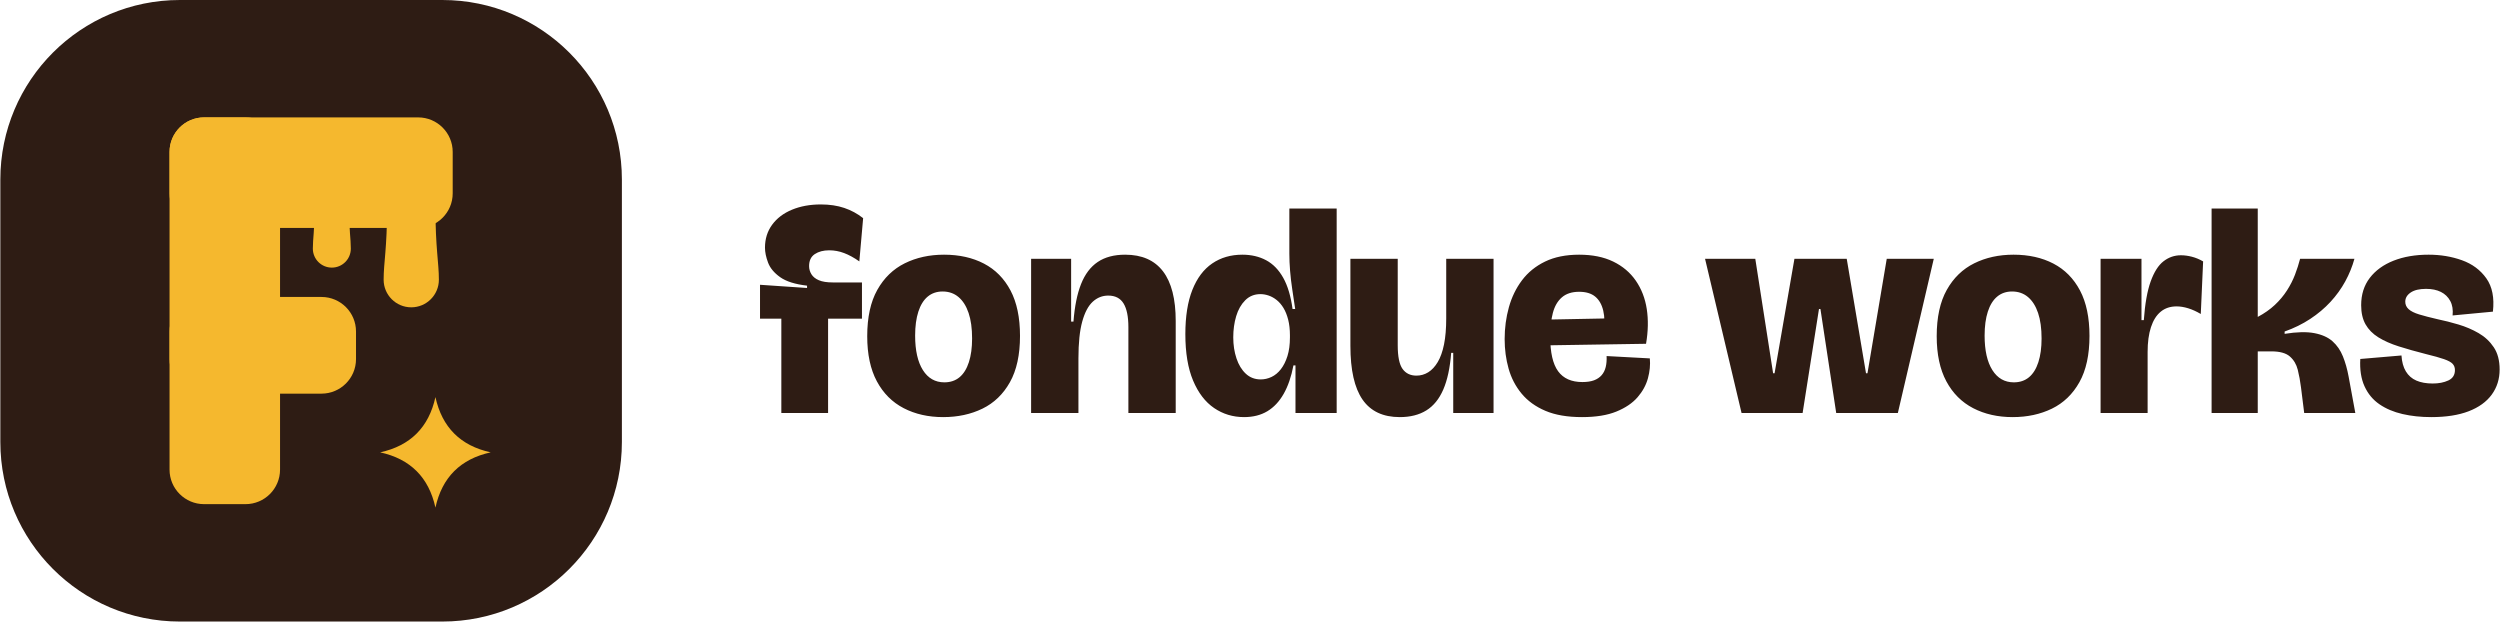
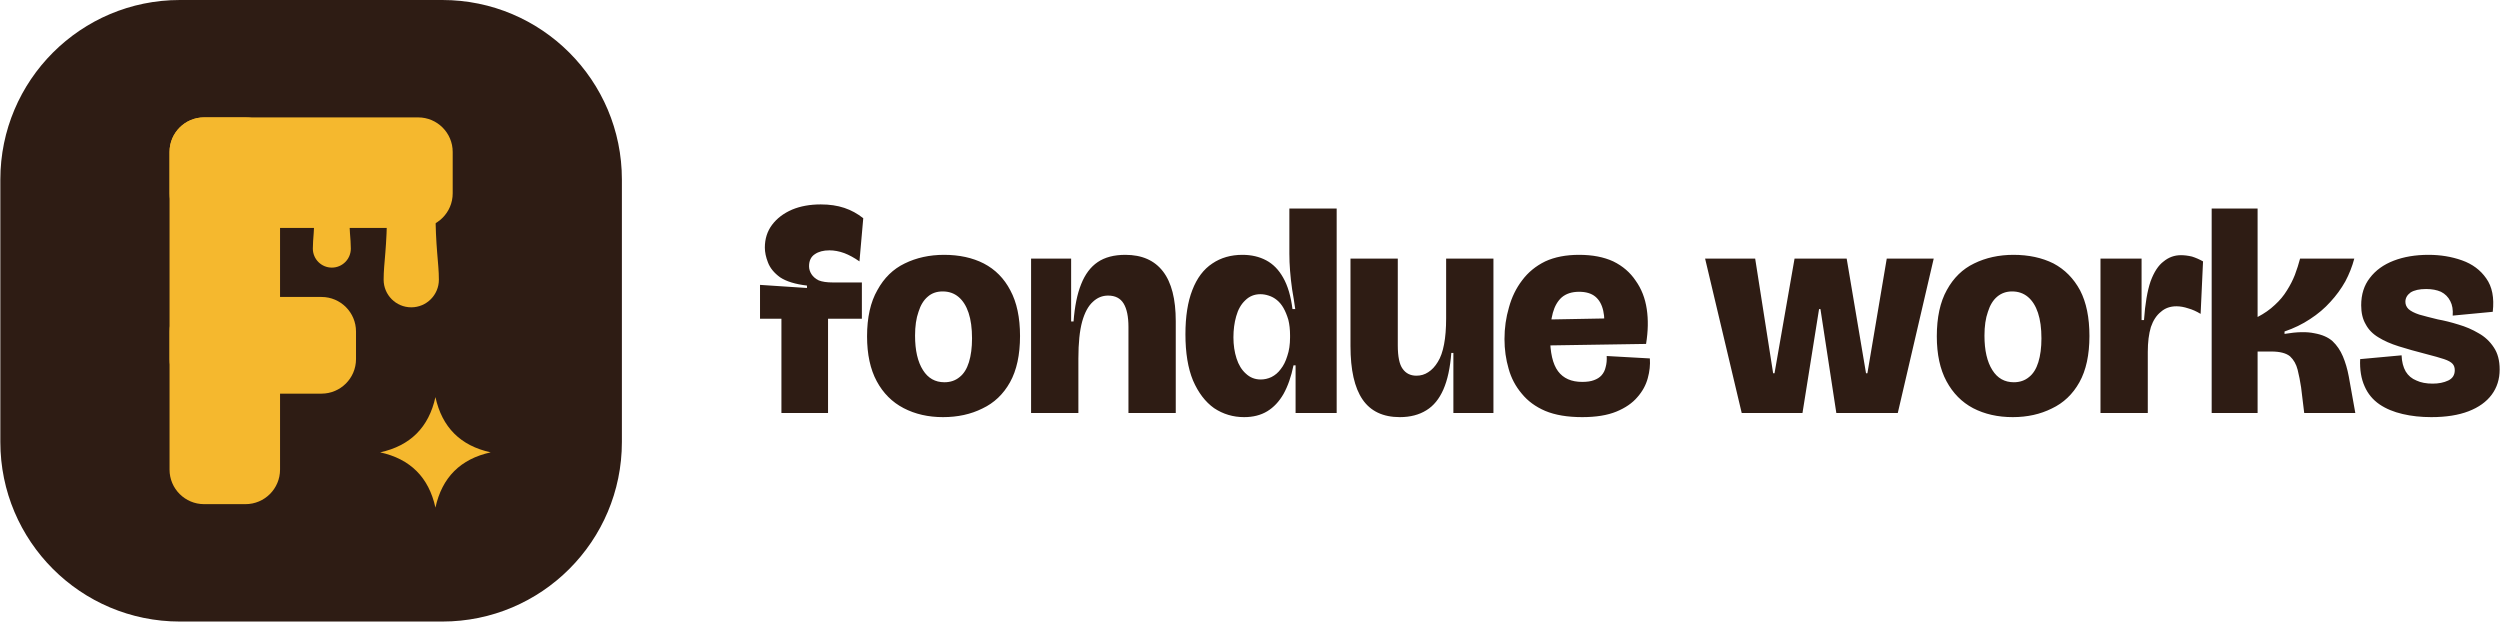
<svg xmlns="http://www.w3.org/2000/svg" viewBox="0 0 723.8 180" width="724" height="180">
  <g transform="translate(0 0) scale(1) translate(-10 -10)">
    <rect x="10" y="10" width="180" height="180" rx="52" fill="#2E1C14" />
    <rect x="59" y="44" width="32" height="112" rx="10" fill="#F5B82E" />
    <rect x="59" y="44" width="82" height="32" rx="10" fill="#F5B82E" />
    <rect x="59" y="96" width="54" height="28" rx="10" fill="#F5B82E" />
    <path d="M122 70 C122 82 121 86 121 91 a8 8 0 0 0 16 0 C137 86 136 82 136 70Z" fill="#F5B82E" />
    <path d="M101 70 C101 77 100.5 79 100.5 82 a5.5 5.5 0 0 0 11 0 C111.5 79 111 77 111 70Z" fill="#F5B82E" />
    <path d="M136 125 Q138.88 138.12 152 141 Q138.88 143.88 136 157 Q133.12 143.88 120 141 Q133.12 138.12 136 125Z" fill="#F5B82E" />
  </g>
-   <path d="M226.176 119.61V92.284H220.0V82.471L233.621 83.401V82.724Q228.46 82.132 225.837 80.271Q223.215 78.41 222.327 76.041Q221.438 73.672 221.438 71.726Q221.438 67.919 223.511 65.085Q225.584 62.251 229.264 60.728Q232.944 59.206 237.597 59.206Q241.404 59.206 244.407 60.221Q247.41 61.236 249.864 63.182L248.764 75.703Q246.48 74.095 244.365 73.291Q242.25 72.488 240.05 72.488Q237.512 72.488 235.863 73.588Q234.213 74.687 234.213 77.056Q234.213 78.325 234.89 79.425Q235.566 80.525 237.047 81.159Q238.527 81.794 241.065 81.794H249.525V92.284H239.712V119.61ZM273.044 120.794Q266.615 120.794 261.623 118.214Q256.632 115.634 253.84 110.431Q251.048 105.228 251.048 97.36Q251.048 89.154 253.967 83.951Q256.886 78.748 261.919 76.252Q266.953 73.757 273.298 73.757Q279.897 73.757 284.846 76.337Q289.795 78.917 292.544 84.12Q295.294 89.323 295.294 97.276Q295.294 105.482 292.375 110.685Q289.457 115.888 284.423 118.341Q279.389 120.794 273.044 120.794ZM273.383 110.727Q276.005 110.727 277.782 109.246Q279.558 107.766 280.489 104.89Q281.42 102.013 281.42 98.037Q281.42 93.638 280.404 90.635Q279.389 87.631 277.486 86.024Q275.582 84.416 272.875 84.416Q270.337 84.416 268.56 85.897Q266.784 87.377 265.853 90.254Q264.923 93.13 264.923 97.191Q264.923 103.621 267.164 107.174Q269.406 110.727 273.383 110.727ZM298.509 119.61V94.315V74.941H310.099V93.13H310.776Q311.283 86.531 312.975 82.259Q314.667 77.987 317.798 75.872Q320.928 73.757 325.75 73.757Q333.026 73.757 336.706 78.579Q340.386 83.401 340.386 92.961V119.61H326.681V94.738Q326.681 90.169 325.285 87.885Q323.889 85.601 320.843 85.601Q318.305 85.601 316.359 87.377Q314.414 89.154 313.314 93.13Q312.214 97.106 312.214 103.79V119.61ZM360.182 120.794Q355.36 120.794 351.511 118.172Q347.661 115.549 345.42 110.219Q343.178 104.89 343.178 96.768Q343.178 89.069 345.208 83.951Q347.238 78.833 350.961 76.295Q354.683 73.757 359.675 73.757Q363.566 73.757 366.57 75.364Q369.573 76.972 371.519 80.44Q373.464 83.909 374.226 89.492H374.987Q374.564 86.616 374.141 83.824Q373.718 81.032 373.507 78.41Q373.295 75.787 373.295 73.503V60.39H387V103.874V119.61H375.072V105.82H374.48Q373.549 110.727 371.646 114.069Q369.742 117.41 366.908 119.102Q364.074 120.794 360.182 120.794ZM365.004 109.881Q366.612 109.881 368.135 109.162Q369.657 108.443 370.842 106.92Q372.026 105.397 372.745 103.113Q373.464 100.829 373.464 97.699V97.106Q373.464 94.568 372.957 92.58Q372.449 90.592 371.603 89.196Q370.757 87.8 369.657 86.912Q368.558 86.024 367.331 85.601Q366.104 85.178 364.92 85.178Q362.297 85.178 360.521 86.954Q358.744 88.731 357.898 91.565Q357.052 94.399 357.052 97.699Q357.052 100.998 357.983 103.79Q358.913 106.582 360.69 108.231Q362.466 109.881 365.004 109.881ZM405.274 120.794Q397.998 120.794 394.488 115.718Q390.977 110.642 390.977 100.152V74.941H404.682V99.983Q404.682 104.89 406.078 106.835Q407.474 108.781 410.096 108.781Q411.957 108.781 413.523 107.808Q415.088 106.835 416.272 104.847Q417.456 102.859 418.091 99.729Q418.725 96.599 418.725 92.2V74.941H432.431V99.475V119.61H420.756V102.182H420.164Q419.656 108.697 417.879 112.8Q416.103 116.903 412.973 118.849Q409.842 120.794 405.274 120.794ZM458.064 120.794Q451.719 120.794 447.447 118.975Q443.175 117.157 440.552 113.984Q437.93 110.812 436.788 106.751Q435.645 102.69 435.645 98.206Q435.645 93.384 436.872 88.985Q438.099 84.586 440.679 81.159Q443.259 77.733 447.363 75.745Q451.466 73.757 457.218 73.757Q462.971 73.757 467.074 75.745Q471.177 77.733 473.631 81.286Q476.084 84.839 476.803 89.492Q477.522 94.145 476.592 99.56L444.19 100.067V92.623L466.101 92.2L464.325 96.514Q464.832 92.623 464.198 89.958Q463.563 87.293 461.871 85.897Q460.179 84.501 457.218 84.501Q454.088 84.501 452.227 86.108Q450.366 87.716 449.604 90.635Q448.843 93.553 448.843 97.529Q448.843 104.382 451.127 107.512Q453.411 110.642 458.149 110.642Q460.179 110.642 461.533 110.135Q462.887 109.627 463.733 108.654Q464.579 107.681 464.917 106.285Q465.255 104.89 465.171 103.113L477.692 103.79Q477.945 106.582 477.142 109.543Q476.338 112.504 474.138 115.042Q471.939 117.58 468.005 119.187Q464.071 120.794 458.064 120.794ZM504.256 119.61 493.681 74.941H508.232L513.393 108.104H513.816L519.569 74.941H534.712L540.296 108.104H540.719L546.302 74.941H559.923L549.517 119.61H531.666L527.098 89.492H526.675L521.937 119.61ZM582.765 120.794Q576.335 120.794 571.344 118.214Q566.352 115.634 563.561 110.431Q560.769 105.228 560.769 97.36Q560.769 89.154 563.688 83.951Q566.606 78.748 571.64 76.252Q576.674 73.757 583.019 73.757Q589.617 73.757 594.567 76.337Q599.516 78.917 602.265 84.12Q605.015 89.323 605.015 97.276Q605.015 105.482 602.096 110.685Q599.177 115.888 594.144 118.341Q589.11 120.794 582.765 120.794ZM583.103 110.727Q585.726 110.727 587.502 109.246Q589.279 107.766 590.21 104.89Q591.14 102.013 591.14 98.037Q591.14 93.638 590.125 90.635Q589.11 87.631 587.206 86.024Q585.303 84.416 582.596 84.416Q580.058 84.416 578.281 85.897Q576.504 87.377 575.574 90.254Q574.643 93.13 574.643 97.191Q574.643 103.621 576.885 107.174Q579.127 110.727 583.103 110.727ZM608.229 119.61V95.33V74.941H620.073V92.707H620.75Q621.258 85.601 622.738 81.498Q624.219 77.395 626.461 75.66Q628.703 73.926 631.494 73.926Q633.017 73.926 634.667 74.349Q636.317 74.772 637.924 75.703L637.247 90.931Q635.386 89.831 633.609 89.281Q631.833 88.731 630.225 88.731Q627.518 88.731 625.657 90.254Q623.796 91.777 622.823 94.738Q621.85 97.699 621.85 101.929V119.61ZM640.377 119.61V60.39H653.744V91.777Q656.621 90.254 658.693 88.308Q660.766 86.362 662.204 84.12Q663.642 81.878 664.531 79.552Q665.419 77.225 666.011 74.941H681.747Q680.816 78.325 679.082 81.498Q677.348 84.67 674.81 87.42Q672.272 90.169 668.93 92.369Q665.588 94.568 661.527 96.007V96.683Q666.773 95.837 670.114 96.472Q673.456 97.106 675.402 98.841Q677.348 100.575 678.405 103.198Q679.463 105.82 680.055 109.035L682.001 119.61H667.196L666.265 112.165Q665.927 109.458 665.334 107.089Q664.742 104.72 663.05 103.24Q661.358 101.759 657.72 101.759H653.744V119.61ZM703.997 120.794Q699.513 120.794 695.664 119.906Q691.814 119.018 688.98 117.072Q686.146 115.126 684.666 111.869Q683.185 108.612 683.439 103.959L695.367 102.944Q695.537 105.736 696.636 107.555Q697.736 109.373 699.682 110.219Q701.628 111.065 704.42 111.065Q707.042 111.065 708.946 110.177Q710.849 109.289 710.849 107.174Q710.849 106.074 710.172 105.355Q709.496 104.636 707.677 104.001Q705.858 103.367 702.389 102.521Q698.075 101.421 694.606 100.321Q691.137 99.221 688.684 97.699Q686.231 96.176 684.962 93.934Q683.693 91.692 683.693 88.393Q683.693 83.74 686.188 80.483Q688.684 77.225 693.083 75.491Q697.482 73.757 703.235 73.757Q708.396 73.757 712.88 75.364Q717.363 76.972 719.944 80.609Q722.524 84.247 721.847 90.254L710.172 91.354Q710.426 88.9 709.496 87.166Q708.565 85.432 706.788 84.543Q705.012 83.655 702.474 83.655Q699.597 83.655 698.032 84.713Q696.467 85.77 696.467 87.377Q696.467 88.646 697.44 89.535Q698.413 90.423 700.486 91.058Q702.558 91.692 705.858 92.453Q708.734 93.046 711.864 93.976Q714.995 94.907 717.702 96.472Q720.409 98.037 722.101 100.575Q723.793 103.113 723.793 107.005Q723.793 111.15 721.509 114.28Q719.225 117.41 714.825 119.102Q710.426 120.794 703.997 120.794Z" fill="#2E1C14" />
+   <path d="M226.2 119.6V92.3H220V82.5L233.6 83.4V82.7Q228.5 82.1 225.8 80.3Q223.2 78.4 222.3 76Q221.4 73.7 221.4 71.7Q221.4 67.9 223.5 65.1Q225.6 62.3 229.3 60.7Q232.9 59.2 237.6 59.2Q241.4 59.2 244.4 60.2Q247.4 61.2 249.9 63.2L248.8 75.7Q246.5 74.1 244.4 73.3Q242.2 72.5 240.1 72.5Q237.5 72.5 235.9 73.6Q234.2 74.7 234.2 77.1Q234.2 78.3 234.9 79.4Q235.6 80.5 237 81.2Q238.5 81.8 241.1 81.8H249.5V92.3H239.7V119.6ZM273 120.8Q266.6 120.8 261.6 118.2Q256.6 115.6 253.8 110.4Q251 105.2 251 97.4Q251 89.2 254 84Q256.9 78.7 261.9 76.3Q267 73.8 273.3 73.8Q279.9 73.8 284.8 76.3Q289.8 78.9 292.5 84.1Q295.3 89.3 295.3 97.3Q295.3 105.5 292.4 110.7Q289.5 115.9 284.4 118.3Q279.4 120.8 273 120.8ZM273.4 110.7Q276 110.7 277.8 109.2Q279.6 107.8 280.5 104.9Q281.4 102 281.4 98Q281.4 93.6 280.4 90.6Q279.4 87.6 277.5 86Q275.6 84.4 272.9 84.4Q270.3 84.4 268.6 85.9Q266.8 87.4 265.9 90.3Q264.9 93.1 264.9 97.2Q264.9 103.6 267.2 107.2Q269.4 110.7 273.4 110.7ZM298.5 119.6V94.3V74.9H310.1V93.1H310.8Q311.3 86.5 313 82.3Q314.7 78 317.8 75.9Q320.9 73.8 325.8 73.8Q333 73.8 336.7 78.6Q340.4 83.4 340.4 93V119.6H326.7V94.7Q326.7 90.2 325.3 87.9Q323.9 85.6 320.8 85.6Q318.3 85.6 316.4 87.4Q314.4 89.2 313.3 93.1Q312.2 97.1 312.2 103.8V119.6ZM360.2 120.8Q355.4 120.8 351.5 118.2Q347.7 115.5 345.4 110.2Q343.2 104.9 343.2 96.8Q343.2 89.1 345.2 84Q347.2 78.8 351 76.3Q354.7 73.8 359.7 73.8Q363.6 73.8 366.6 75.4Q369.6 77 371.5 80.4Q373.5 83.9 374.2 89.5H375Q374.6 86.6 374.1 83.8Q373.7 81 373.5 78.4Q373.3 75.8 373.3 73.5V60.4H387V103.9V119.6H375.1V105.8H374.5Q373.5 110.7 371.6 114.1Q369.7 117.4 366.9 119.1Q364.1 120.8 360.2 120.8ZM365 109.9Q366.6 109.9 368.1 109.2Q369.7 108.4 370.8 106.9Q372 105.4 372.7 103.1Q373.5 100.8 373.5 97.7V97.1Q373.5 94.6 373 92.6Q372.4 90.6 371.6 89.2Q370.8 87.8 369.7 86.9Q368.6 86 367.3 85.6Q366.1 85.2 364.9 85.2Q362.3 85.2 360.5 87Q358.7 88.7 357.9 91.6Q357.1 94.4 357.1 97.7Q357.1 101 358 103.8Q358.9 106.6 360.7 108.2Q362.5 109.9 365 109.9ZM405.3 120.8Q398 120.8 394.5 115.7Q391 110.6 391 100.2V74.9H404.7V100Q404.7 104.9 406.1 106.8Q407.5 108.8 410.1 108.8Q412 108.8 413.5 107.8Q415.1 106.8 416.3 104.8Q417.5 102.9 418.1 99.7Q418.7 96.6 418.7 92.2V74.9H432.4V99.5V119.6H420.8V102.2H420.2Q419.7 108.7 417.9 112.8Q416.1 116.9 413 118.8Q409.8 120.8 405.3 120.8ZM458.1 120.8Q451.7 120.8 447.4 119Q443.2 117.2 440.6 114Q437.9 110.8 436.8 106.8Q435.6 102.7 435.6 98.2Q435.6 93.4 436.9 89Q438.1 84.6 440.7 81.2Q443.3 77.7 447.4 75.7Q451.5 73.8 457.2 73.8Q463 73.8 467.1 75.7Q471.2 77.7 473.6 81.3Q476.1 84.8 476.8 89.5Q477.5 94.1 476.6 99.6L444.2 100.1V92.6L466.1 92.2L464.3 96.5Q464.8 92.6 464.2 90Q463.6 87.3 461.9 85.9Q460.2 84.5 457.2 84.5Q454.1 84.5 452.2 86.1Q450.4 87.7 449.6 90.6Q448.8 93.6 448.8 97.5Q448.8 104.4 451.1 107.5Q453.4 110.6 458.1 110.6Q460.2 110.6 461.5 110.1Q462.9 109.6 463.7 108.7Q464.6 107.7 464.9 106.3Q465.3 104.9 465.2 103.1L477.7 103.8Q477.9 106.6 477.1 109.5Q476.3 112.5 474.1 115Q471.9 117.6 468 119.2Q464.1 120.8 458.1 120.8ZM504.3 119.6 493.7 74.9H508.2L513.4 108.1H513.8L519.6 74.9H534.7L540.3 108.1H540.7L546.3 74.9H559.9L549.5 119.6H531.7L527.1 89.5H526.7L521.9 119.6ZM582.8 120.8Q576.3 120.8 571.3 118.2Q566.4 115.6 563.6 110.4Q560.8 105.2 560.8 97.4Q560.8 89.2 563.7 84Q566.6 78.7 571.6 76.3Q576.7 73.8 583 73.8Q589.6 73.8 594.6 76.3Q599.5 78.9 602.3 84.1Q605 89.3 605 97.3Q605 105.5 602.1 110.7Q599.2 115.9 594.1 118.3Q589.1 120.8 582.8 120.8ZM583.1 110.7Q585.7 110.7 587.5 109.2Q589.3 107.8 590.2 104.9Q591.1 102 591.1 98Q591.1 93.6 590.1 90.6Q589.1 87.6 587.2 86Q585.3 84.4 582.6 84.4Q580.1 84.4 578.3 85.9Q576.5 87.4 575.6 90.3Q574.6 93.1 574.6 97.2Q574.6 103.6 576.9 107.2Q579.1 110.7 583.1 110.7ZM608.2 119.6V95.3V74.9H620.1V92.7H620.8Q621.3 85.6 622.7 81.5Q624.2 77.4 626.5 75.7Q628.7 73.9 631.5 73.9Q633 73.9 634.7 74.3Q636.3 74.8 637.9 75.7L637.2 90.9Q635.4 89.8 633.6 89.3Q631.8 88.7 630.2 88.7Q627.5 88.7 625.7 90.3Q623.8 91.8 622.8 94.7Q621.9 97.7 621.9 101.9V119.6ZM640.4 119.6V60.4H653.7V91.8Q656.6 90.3 658.7 88.3Q660.8 86.4 662.2 84.1Q663.6 81.9 664.5 79.6Q665.4 77.2 666 74.9H681.7Q680.8 78.3 679.1 81.5Q677.3 84.7 674.8 87.4Q672.3 90.2 668.9 92.4Q665.6 94.6 661.5 96V96.7Q666.8 95.8 670.1 96.5Q673.5 97.1 675.4 98.8Q677.3 100.6 678.4 103.2Q679.5 105.8 680.1 109L682 119.6H667.2L666.3 112.2Q665.9 109.5 665.3 107.1Q664.7 104.7 663.1 103.2Q661.4 101.8 657.7 101.8H653.7V119.6ZM704 120.8Q699.5 120.8 695.7 119.9Q691.8 119 689 117.1Q686.1 115.1 684.7 111.9Q683.2 108.6 683.4 104L695.4 102.9Q695.5 105.7 696.6 107.6Q697.7 109.4 699.7 110.2Q701.6 111.1 704.4 111.1Q707 111.1 708.9 110.2Q710.8 109.3 710.8 107.2Q710.8 106.1 710.2 105.4Q709.5 104.6 707.7 104Q705.9 103.4 702.4 102.5Q698.1 101.4 694.6 100.3Q691.1 99.2 688.7 97.7Q686.2 96.2 685 93.9Q683.7 91.7 683.7 88.4Q683.7 83.7 686.2 80.5Q688.7 77.2 693.1 75.5Q697.5 73.8 703.2 73.8Q708.4 73.8 712.9 75.4Q717.4 77 719.9 80.6Q722.5 84.2 721.8 90.3L710.2 91.4Q710.4 88.9 709.5 87.2Q708.6 85.4 706.8 84.5Q705 83.7 702.5 83.7Q699.6 83.7 698 84.7Q696.5 85.8 696.5 87.4Q696.5 88.6 697.4 89.5Q698.4 90.4 700.5 91.1Q702.6 91.7 705.9 92.5Q708.7 93 711.9 94Q715 94.9 717.7 96.5Q720.4 98 722.1 100.6Q723.8 103.1 723.8 107Q723.8 111.2 721.5 114.3Q719.2 117.4 714.8 119.1Q710.4 120.8 704 120.8Z" fill="#2E1C14" />
</svg>
